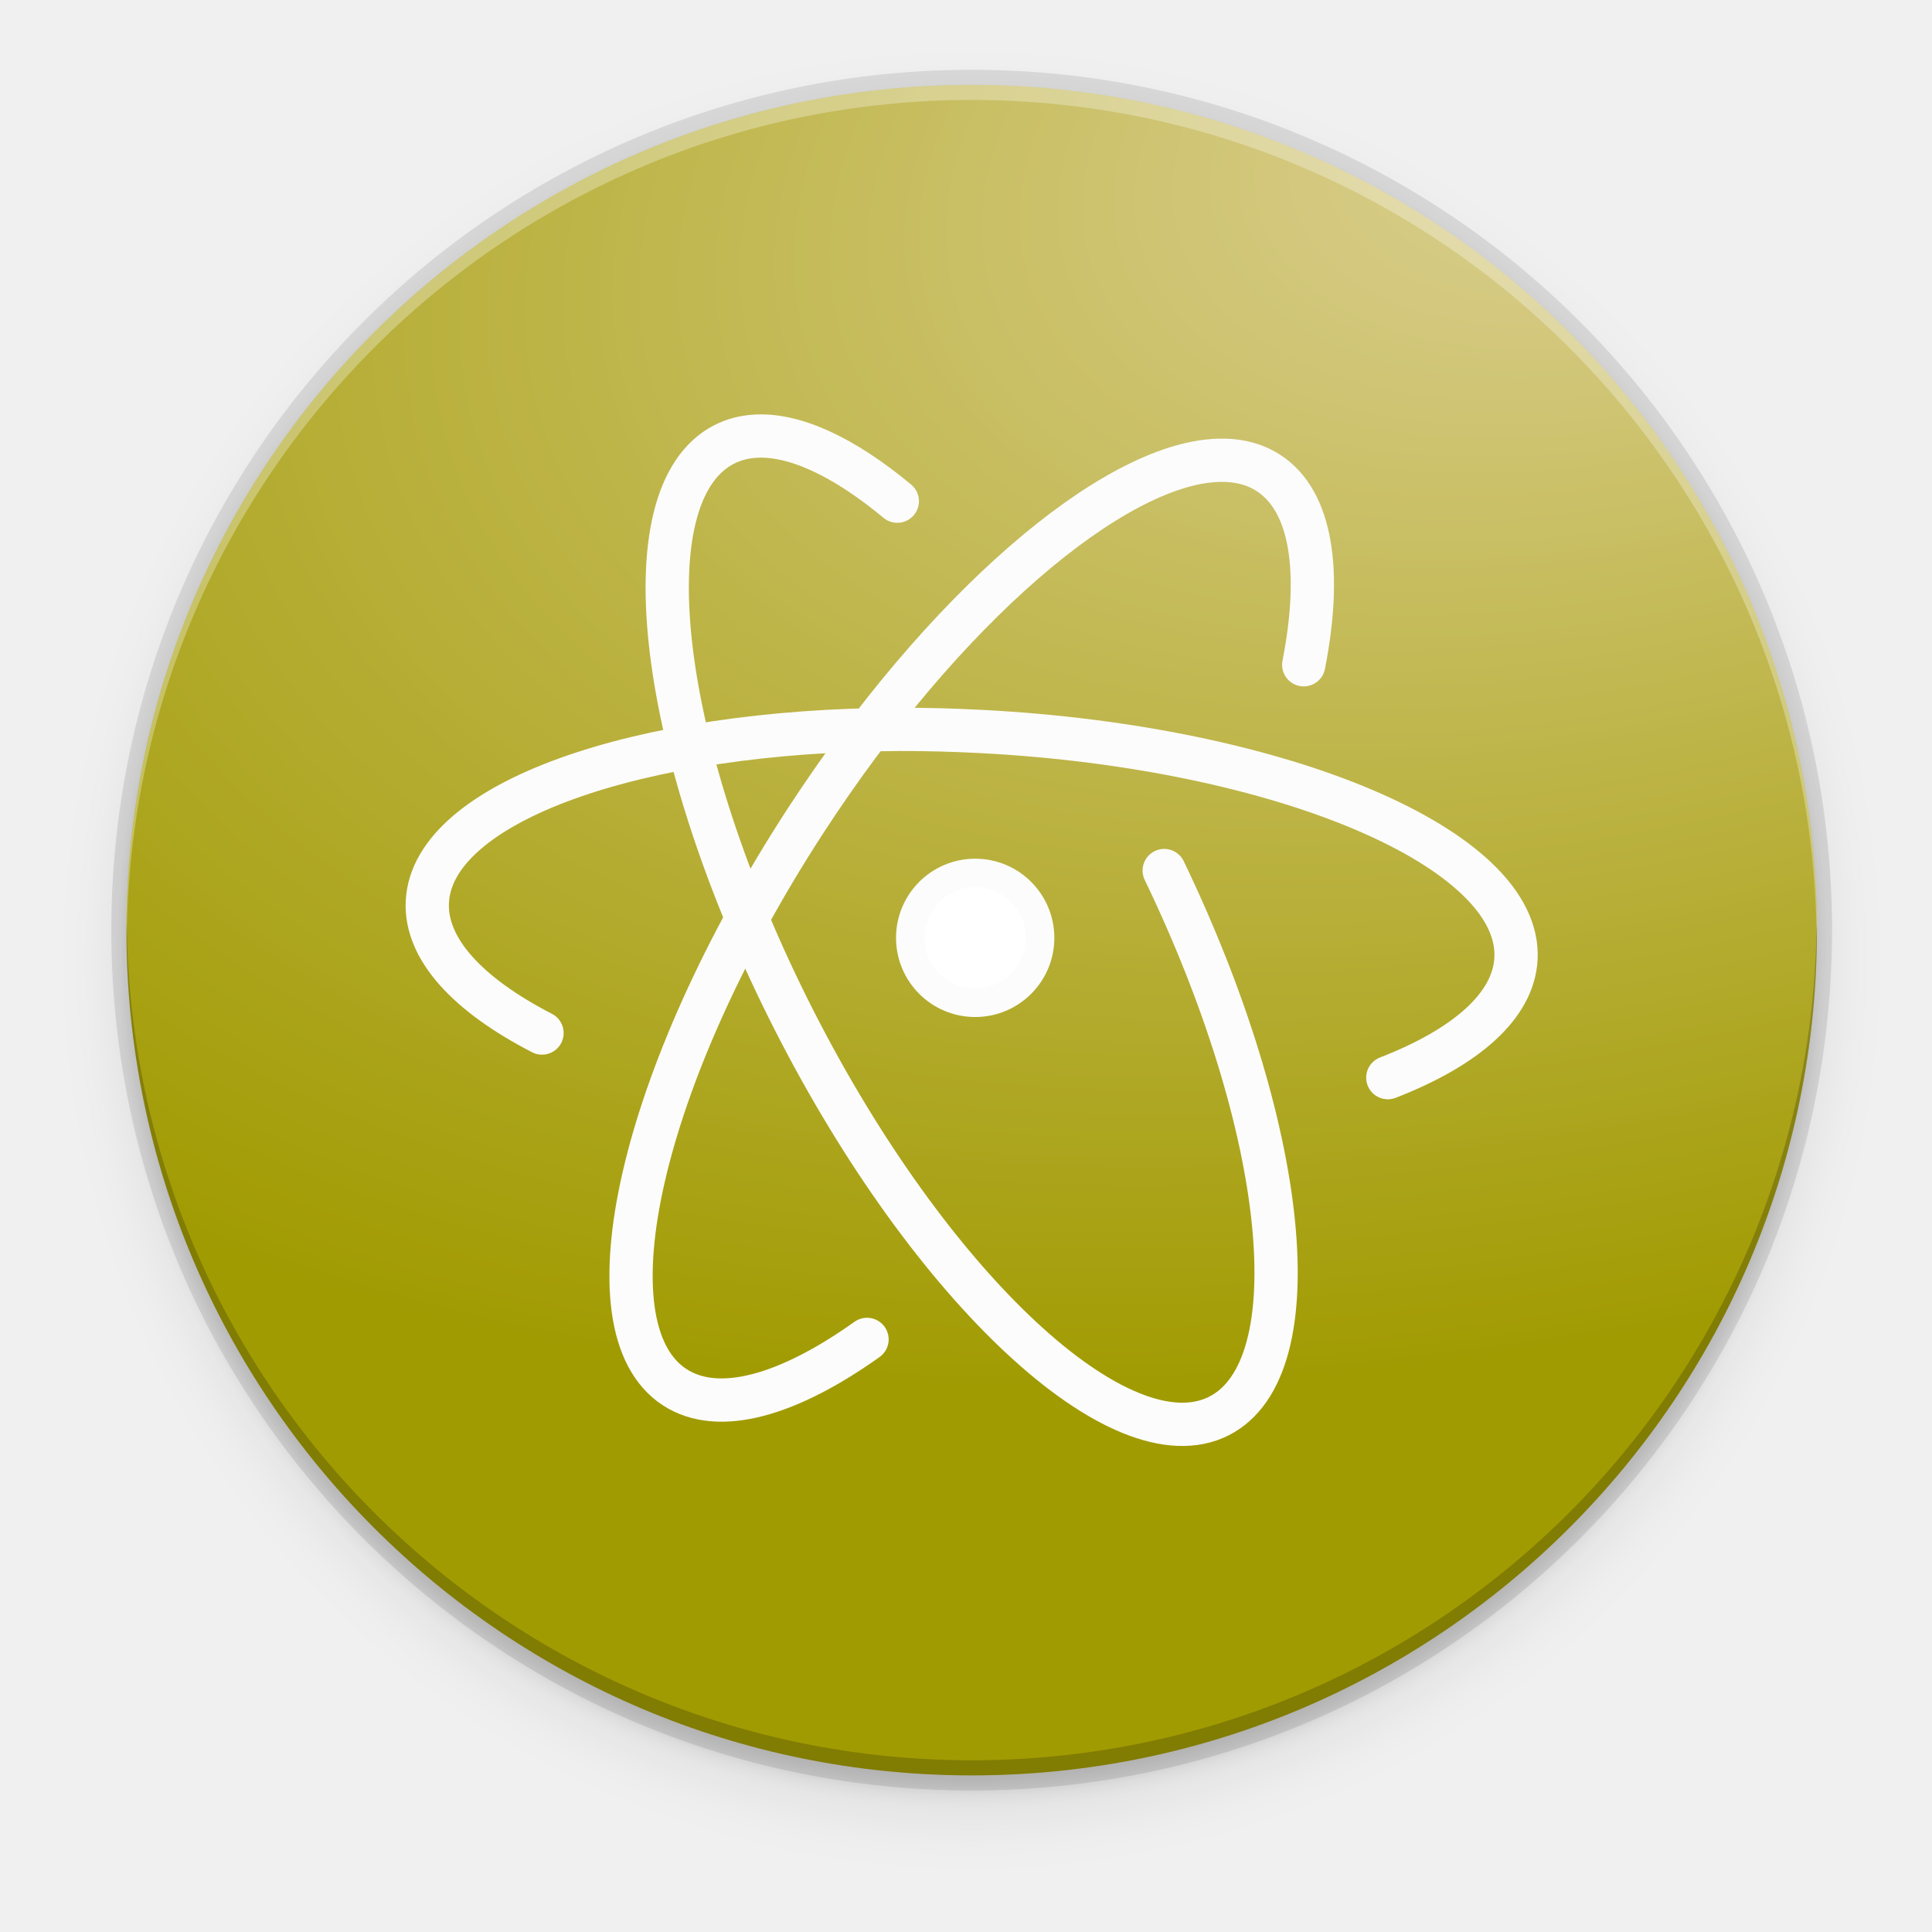
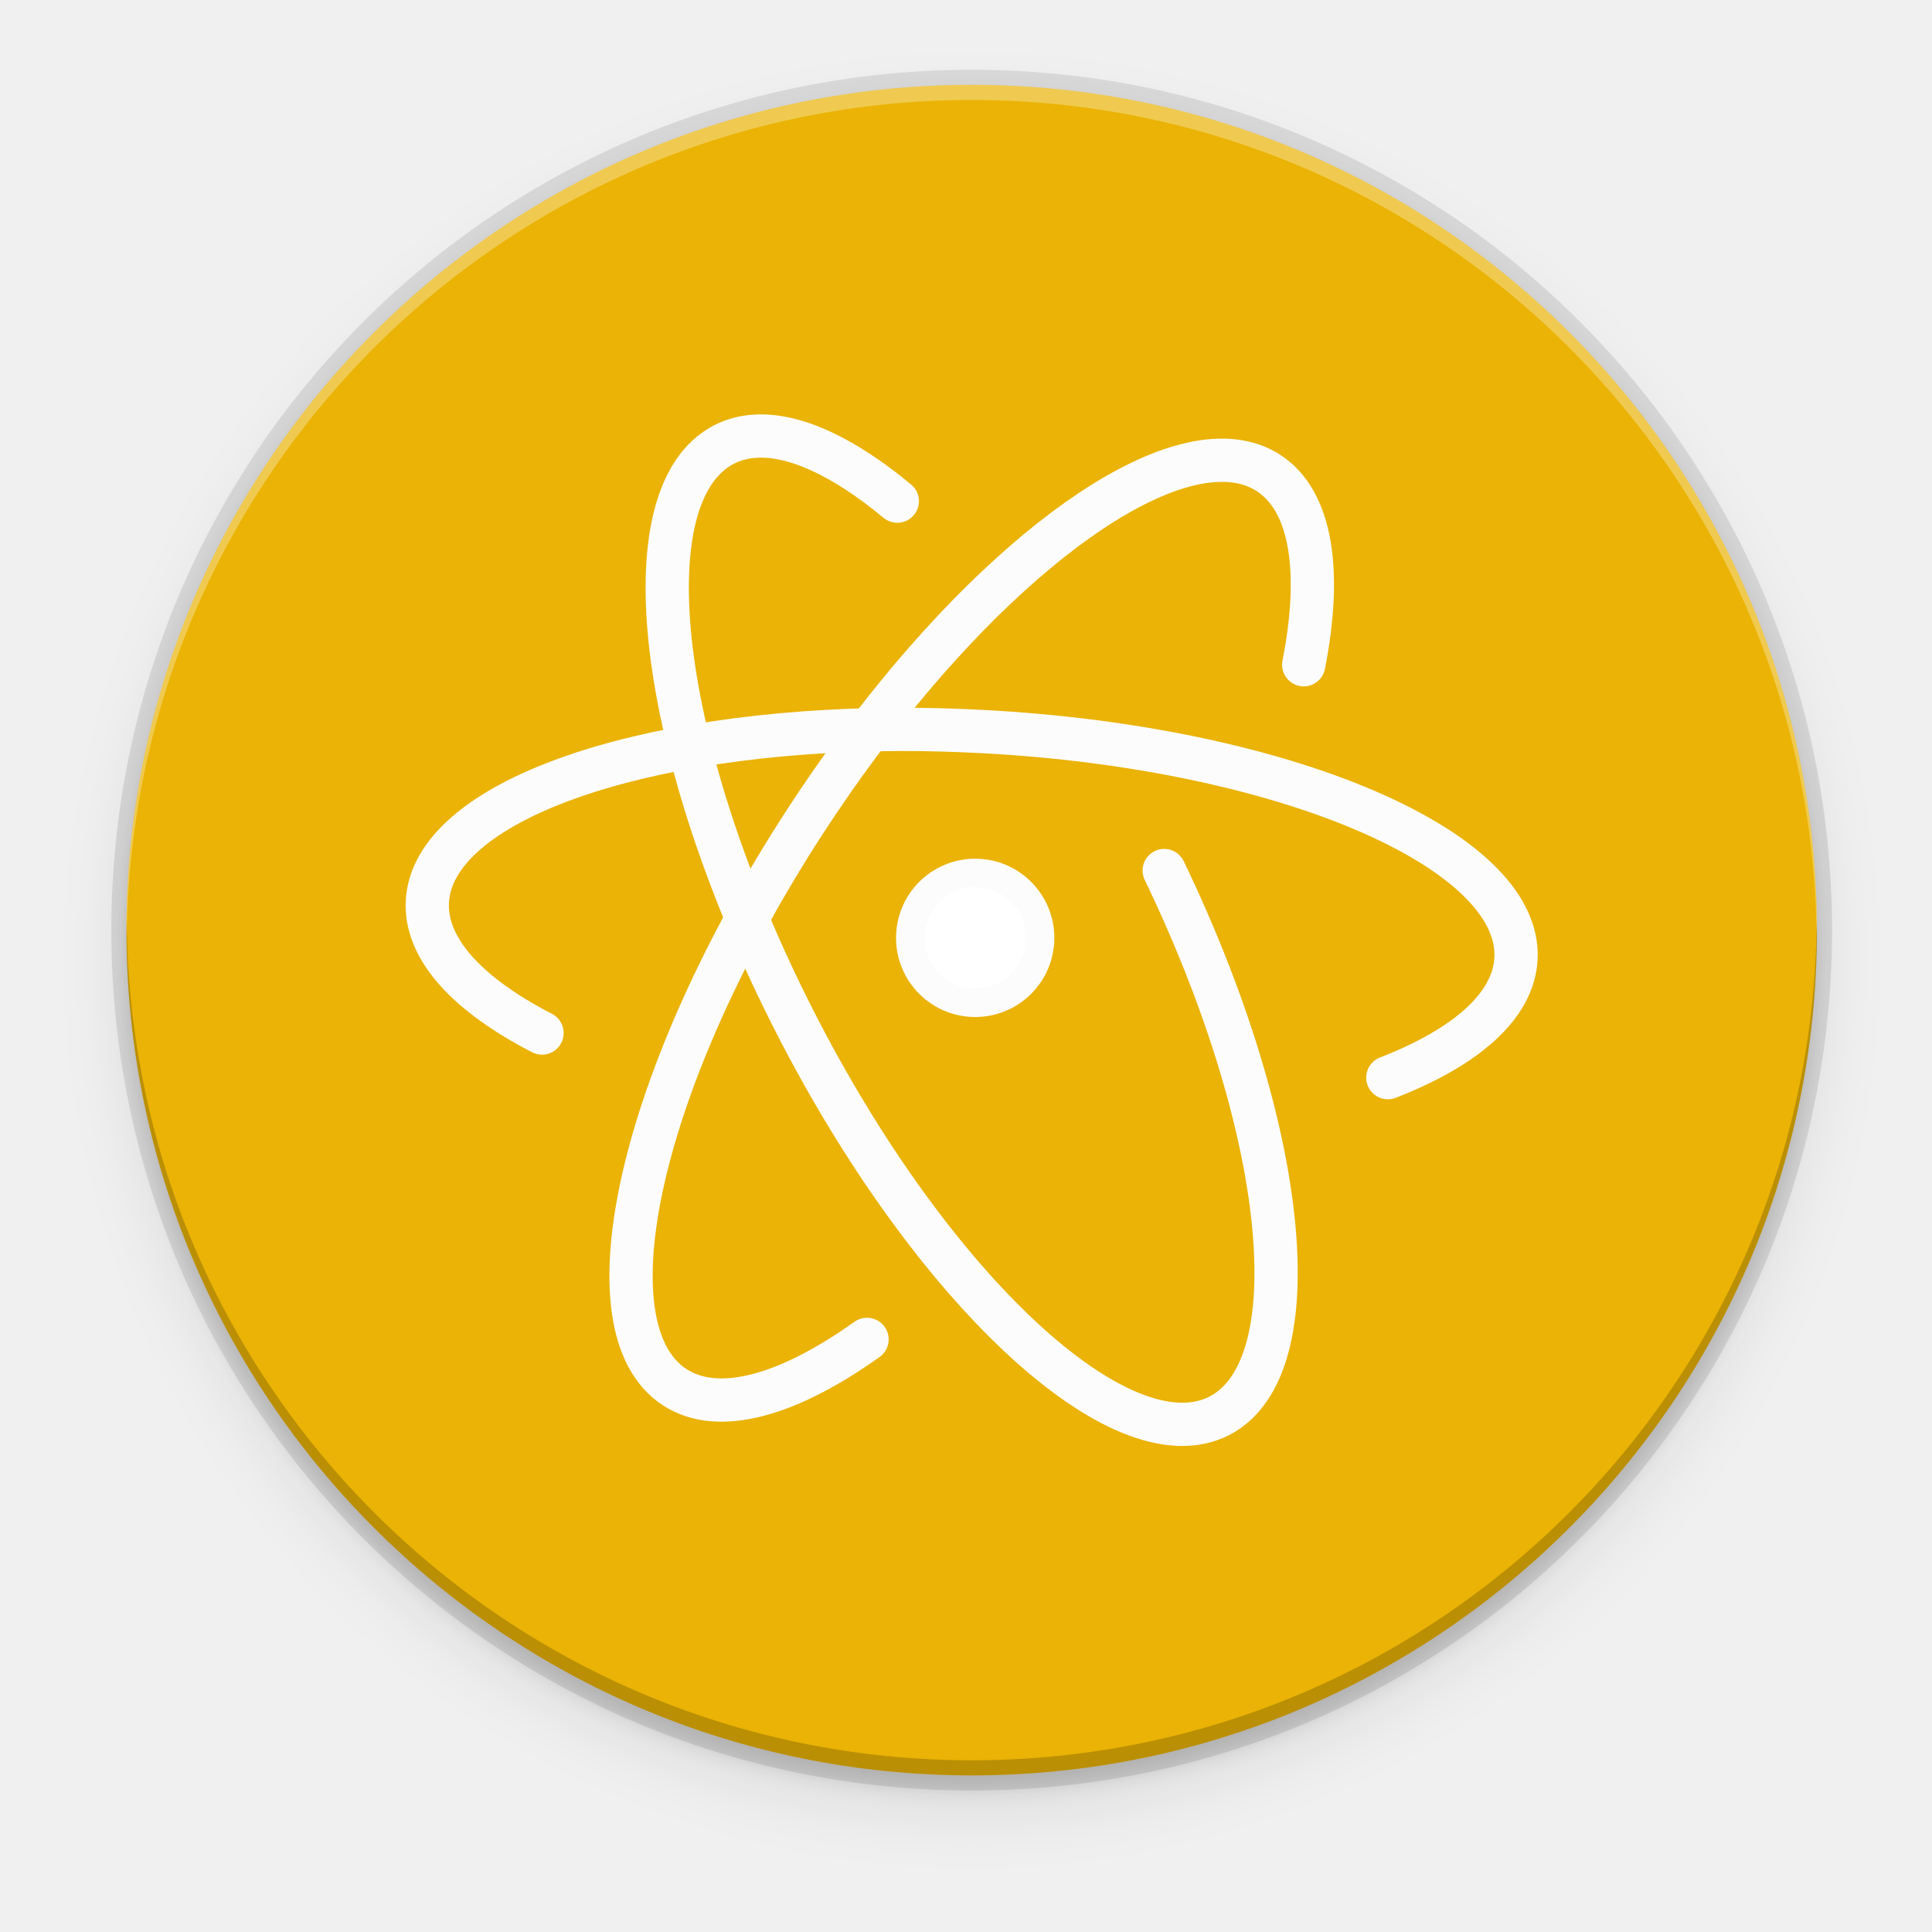
<svg xmlns="http://www.w3.org/2000/svg" xmlns:ns1="http://www.openswatchbook.org/uri/2009/osb" xmlns:xlink="http://www.w3.org/1999/xlink" height="256" id="svg7384" version="1.1" width="256">
  <defs id="defs7386">
    <linearGradient id="linearGradient5606" ns1:paint="solid">
      <stop id="stop5608" offset="0" style="stop-color:#000000;stop-opacity:1;" />
    </linearGradient>
    <linearGradient id="linearGradient4526" ns1:paint="solid">
      <stop id="stop4528" offset="0" style="stop-color:#ffffff;stop-opacity:1;" />
    </linearGradient>
    <linearGradient id="linearGradient3600-4" ns1:paint="gradient">
      <stop id="stop3602-7" offset="0" style="stop-color:#f4f4f4;stop-opacity:1" />
      <stop id="stop3604-6" offset="1" style="stop-color:#dbdbdb;stop-opacity:1" />
    </linearGradient>
    <filter style="color-interpolation-filters:sRGB" id="filter11191" x="-0.012" width="1.024" y="-0.012" height="1.024">
      <feGaussianBlur stdDeviation="1.12" id="feGaussianBlur11193" />
    </filter>
    <filter style="color-interpolation-filters:sRGB" id="filter11210" x="-0.048" width="1.096" y="-0.048" height="1.096">
      <feGaussianBlur stdDeviation="4.48" id="feGaussianBlur11212" />
    </filter>
    <filter id="filter939" x="-0.02" y="-0.03" width="1.046" height="1.05" style="color-interpolation-filters:sRGB">
      <feGaussianBlur stdDeviation="2.32" id="feGaussianBlur17" />
    </filter>
    <filter id="filter4569" x="-0.01" y="-0.01" width="1.023" height="1.025" style="color-interpolation-filters:sRGB">
      <feGaussianBlur stdDeviation="1.16" id="feGaussianBlur14" />
    </filter>
    <radialGradient id="radialGradient2195" cx="31.272" cy="247.711" r="32.365" gradientTransform="matrix(9.086353,-2.522889,1.432102,5.157812,-794.4523,-1134.26)" gradientUnits="userSpaceOnUse">
      <stop style="stop-color:#aadd96" offset="0" id="stop20" />
      <stop style="stop-color:#02a170" offset="1" id="stop22" />
    </radialGradient>
    <linearGradient id="linearGradient1108" x1="296" x2="296" y1="-212" y2="236" gradientUnits="userSpaceOnUse">
      <stop style="stop-color:#ffffff" offset="0" id="stop2" />
      <stop style="stop-color:#ffffff;stop-opacity:.098" offset=".125" id="stop4" />
      <stop style="stop-color:#000000;stop-opacity:.098" offset=".925" id="stop6" />
      <stop style="stop-color:#000000;stop-opacity:.498" offset="1" id="stop8" />
    </linearGradient>
    <clipPath id="clipPath1082-3-361">
      <path d="M 361.938,-212 C 507.235,-212 528,-191.287 528,-46.125 V 70.125 C 528,215.286 507.235,236 361.938,236 H 214.062 C 68.765,236 48,215.286 48,70.125 V -46.125 C 48,-191.287 68.765,-212 214.062,-212 Z" style="fill:#8c59d9" id="path11" />
    </clipPath>
    <filter id="filter2273" x="-0.07" y="-0.05" width="1.146" height="1.106" style="color-interpolation-filters:sRGB">
      <feGaussianBlur stdDeviation=".728" id="feGaussianBlur25" />
    </filter>
    <filter id="filter2277" x="-0.05" y="-0.14" width="1.092" height="1.286" style="color-interpolation-filters:sRGB">
      <feGaussianBlur stdDeviation=".728" id="feGaussianBlur28" />
    </filter>
    <filter id="filter2281" x="-0.08" y="-0.05" width="1.164" height="1.101" style="color-interpolation-filters:sRGB">
      <feGaussianBlur stdDeviation=".728" id="feGaussianBlur31" />
    </filter>
    <filter id="filter2388" x="-0.12" y="-0.12" width="1.24" height="1.24" style="color-interpolation-filters:sRGB">
      <feGaussianBlur stdDeviation=".228" id="feGaussianBlur34" />
    </filter>
-     <radialGradient xlink:href="#radialGradient2195-2" id="radialGradient876" cx="128.752" cy="123.248" fx="128.752" fy="123.248" r="112" gradientUnits="userSpaceOnUse" />
    <linearGradient id="a">
      <stop stop-color="#68676b" offset="0" id="stop2-36" />
      <stop stop-color="#424048" offset=".8" id="stop4-7" />
      <stop stop-color="#241f31" offset="1" id="stop6-5" />
    </linearGradient>
    <radialGradient xlink:href="#a" gradientUnits="userSpaceOnUse" gradientTransform="matrix(1.34416 .0006 -.00062 1.38763 -121.22 -718.103)" fy="446.483" fx="279.422" r="224" cy="446.483" cx="279.422" id="d" />
    <linearGradient xlink:href="#b" gradientUnits="userSpaceOnUse" gradientTransform="matrix(1.0015 0 0 .99993 72.09 56.015)" y2="234" y1="234" x2="-60" x1="43.844" id="e" />
    <linearGradient id="b">
      <stop stop-color="#d5d3cf" offset="0" id="stop11" />
      <stop stop-color="#e3e2df" offset=".038" id="stop13" />
      <stop stop-color="#c0bfbc" offset=".077" id="stop15" />
      <stop stop-color="#c0bfbc" offset=".923" id="stop17" />
      <stop stop-color="#e3e2df" offset=".962" id="stop19" />
      <stop stop-color="#d5d3cf" offset="1" id="stop21" />
    </linearGradient>
    <filter style="color-interpolation-filters:sRGB" y="-.03" x="-.02" height="1.05" width="1.046" id="filter939-35">
      <feGaussianBlur stdDeviation="2.32" id="feGaussianBlur22" />
    </filter>
    <filter style="color-interpolation-filters:sRGB" y="-.01" x="-.01" height="1.025" width="1.023" id="filter4569-62">
      <feGaussianBlur stdDeviation="1.16" id="feGaussianBlur19" />
    </filter>
    <linearGradient gradientUnits="userSpaceOnUse" gradientTransform="matrix(0.2697078,0,0,0.2697078,-7.154275,220.5605)" y2="284" y1="28" x2="256" x1="88" id="linearGradient1044">
      <stop offset="0" id="stop14" style="stop-color:#1f6998" />
      <stop offset="1" id="stop16" style="stop-color:#0a466c" />
    </linearGradient>
    <clipPath id="clipPath1082-3-361-1">
      <path id="path891" d="M 361.938,-212 C 507.235,-212 528,-191.287 528,-46.125 V 70.125 C 528,215.286 507.235,236 361.938,236 H 214.062 C 68.765,236 48,215.286 48,70.125 V -46.125 C 48,-191.287 68.765,-212 214.062,-212 Z" style="fill:#8c59d9" />
    </clipPath>
    <filter style="color-interpolation-filters:sRGB" y="-.06" x="-.06" height="1.125" width="1.115" id="filter2445">
      <feGaussianBlur stdDeviation="1.02" id="feGaussianBlur53" />
    </filter>
    <radialGradient gradientUnits="userSpaceOnUse" gradientTransform="matrix(1.238172,1.356884,-1.184718,1.081069,348.4799,-115.7659)" r="22.761" cy="307.117" cx="20.831" id="radialGradient1622">
      <stop offset="0" id="stop25" style="stop-color:#ffffff" />
      <stop offset=".936" id="stop27" style="stop-color:#dddddd" />
      <stop offset="1" id="stop29" style="stop-color:#c8c8c8" />
    </radialGradient>
    <filter style="color-interpolation-filters:sRGB" y="-.04" x="-.04" height="1.075" width="1.069" id="filter2459">
      <feGaussianBlur stdDeviation=".612" id="feGaussianBlur56" />
    </filter>
    <filter style="color-interpolation-filters:sRGB" y="-.34" x="-.28" height="1.683" width="1.558" id="filter2132">
      <feGaussianBlur stdDeviation=".512" id="feGaussianBlur41" />
    </filter>
    <filter style="color-interpolation-filters:sRGB" y="-.14" x="-.2" height="1.284" width="1.41" id="filter2088">
      <feGaussianBlur stdDeviation=".752" id="feGaussianBlur38" />
    </filter>
    <filter style="color-interpolation-filters:sRGB" y="-.34" x="-.11" height="1.68" width="1.223" id="filter2064">
      <feGaussianBlur stdDeviation=".518" id="feGaussianBlur35" />
    </filter>
    <filter style="color-interpolation-filters:sRGB" y="-.08" x="-.05" height="1.154" width="1.098" id="filter2231">
      <feGaussianBlur stdDeviation=".629" id="feGaussianBlur44" />
    </filter>
    <filter style="color-interpolation-filters:sRGB" y="-.14" x="-.37" height="1.272" width="1.734" id="filter2044">
      <feGaussianBlur stdDeviation=".824" id="feGaussianBlur32" />
    </filter>
    <filter style="color-interpolation-filters:sRGB" y="-.15" x="-.2" height="1.293" width="1.393" id="filter2317">
      <feGaussianBlur stdDeviation=".372" id="feGaussianBlur47" />
    </filter>
    <filter style="color-interpolation-filters:sRGB" y="-.14" x="-.11" height="1.275" width="1.213" id="filter2419">
      <feGaussianBlur stdDeviation=".434" id="feGaussianBlur50" />
    </filter>
    <filter style="color-interpolation-filters:sRGB" y="-.03" x="-.02" height="1.05" width="1.046" id="filter939-3">
      <feGaussianBlur stdDeviation="2.32" id="feGaussianBlur1013" />
    </filter>
    <filter style="color-interpolation-filters:sRGB" y="-.01" x="-.01" height="1.025" width="1.023" id="filter4569-6">
      <feGaussianBlur stdDeviation="1.16" id="feGaussianBlur1010" />
    </filter>
    <radialGradient gradientUnits="userSpaceOnUse" gradientTransform="matrix(2.403979,-0.6674814,0.3788917,1.364604,-137.7608,-68.44797)" r="32.365" cy="247.711" cx="31.272" id="radialGradient2195-2">
      <stop offset="0" id="stop1016" style="stop-color:#ddd196" />
      <stop offset="1" id="stop1018" style="stop-color:#a19b02" />
    </radialGradient>
    <clipPath id="clipPath1082-3-361-7">
      <path id="path923" d="M 361.938,-212 C 507.235,-212 528,-191.287 528,-46.125 V 70.125 C 528,215.286 507.235,236 361.938,236 H 214.062 C 68.765,236 48,215.286 48,70.125 V -46.125 C 48,-191.287 68.765,-212 214.062,-212 Z" style="fill:#8c59d9" />
    </clipPath>
    <filter style="color-interpolation-filters:sRGB" y="-.05" x="-.07" height="1.106" width="1.146" id="filter2273-7">
      <feGaussianBlur stdDeviation=".728" id="feGaussianBlur1021" />
    </filter>
    <filter style="color-interpolation-filters:sRGB" y="-.14" x="-.05" height="1.286" width="1.092" id="filter2277-0">
      <feGaussianBlur stdDeviation=".728" id="feGaussianBlur1024" />
    </filter>
    <filter style="color-interpolation-filters:sRGB" y="-.05" x="-.08" height="1.101" width="1.164" id="filter2281-9">
      <feGaussianBlur stdDeviation=".728" id="feGaussianBlur1027" />
    </filter>
    <filter style="color-interpolation-filters:sRGB" y="-.12" x="-.12" height="1.24" width="1.24" id="filter2388-3">
      <feGaussianBlur stdDeviation=".228" id="feGaussianBlur1030" />
    </filter>
    <radialGradient xlink:href="#radialGradient2195-2" gradientUnits="userSpaceOnUse" gradientTransform="matrix(1,0,0,0.9615385,15.02275,53.2059)" fy="60" fx="64" r="52" cy="60" cx="64" id="radialGradient1751" />
  </defs>
  <g id="layer9" label="status" style="display:inline" transform="translate(-833.0002,427)" />
  <g id="layer2" style="display:inline" transform="translate(-592,59.99997)" />
  <g id="layer4" style="display:inline" transform="translate(-592,59.99997)" />
  <g id="g1812" style="display:inline" transform="translate(-592,59.99997)" />
  <g id="g6217" style="display:inline" transform="translate(-592,59.99997)" />
  <g id="layer3" style="display:inline" transform="translate(-592,59.99997)" />
  <g id="layer1" style="display:inline" transform="translate(-592,59.99997)" />
  <circle style="display:inline;opacity:0.1;fill:#000000;fill-opacity:1;stroke:none;stroke-width:1;stroke-linecap:round;stroke-linejoin:round;stroke-miterlimit:4;stroke-dasharray:none;stroke-opacity:1;filter:url(#filter11210);enable-background:new" id="path11042-0" r="112" cy="127.248" cx="128.752" />
  <circle style="display:inline;opacity:0.1;fill:#000000;fill-opacity:1;stroke:none;stroke-width:1;stroke-linecap:round;stroke-linejoin:round;stroke-miterlimit:4;stroke-dasharray:none;stroke-opacity:1;filter:url(#filter11191);enable-background:new" id="path11042-6" r="112" cy="125.248" cx="128.752" />
  <circle style="display:inline;opacity:0.1;fill:#000000;fill-opacity:1;stroke:none;stroke-width:1;stroke-linecap:round;stroke-linejoin:round;stroke-miterlimit:4;stroke-dasharray:none;stroke-opacity:1;enable-background:new" id="path11042-7" cy="123.248" cx="128.752" r="114" />
-   <circle style="display:inline;opacity:1;fill:url(#radialGradient876);fill-opacity:1.0;stroke:none;stroke-width:1;stroke-linecap:round;stroke-linejoin:round;stroke-miterlimit:4;stroke-dasharray:none;stroke-opacity:1;enable-background:new" id="path11042" r="112" cy="123.248" cx="128.752" />
+   <circle style="display:inline;opacity:1;fill:#eab305;fill-opacity:1;stroke:none;stroke-width:1;stroke-linecap:round;stroke-linejoin:round;stroke-miterlimit:4;stroke-dasharray:none;stroke-opacity:1;enable-background:new" id="path11042" r="112" cy="123.248" cx="128.752" />
  <path style="display:inline;opacity:0.3;fill:#ffffff;fill-opacity:1;stroke:none;stroke-width:1;stroke-linecap:round;stroke-linejoin:round;stroke-miterlimit:4;stroke-dasharray:none;stroke-opacity:1;enable-background:new" d="M 128.752,11.248 A 112,112 0 0 0 16.752,123.248 112,112 0 0 0 16.793,124.418 112,112 0 0 1 128.752,13.248 112,112 0 0 1 240.711,124.078 a 112,112 0 0 0 0.041,-0.83 112,112 0 0 0 -112,-112 z" id="path11042-1" />
  <path style="display:inline;opacity:0.2;fill:#000000;fill-opacity:1;stroke:none;stroke-width:1;stroke-linecap:round;stroke-linejoin:round;stroke-miterlimit:4;stroke-dasharray:none;stroke-opacity:1;enable-background:new" d="M 128.752,235.248 A 112,112 0 0 1 16.752,123.248 112,112 0 0 1 16.793,122.078 112,112 0 0 0 128.752,233.248 112,112 0 0 0 240.711,122.418 a 112,112 0 0 1 0.041,0.83 112,112 0 0 1 -112,112 z" id="path11042-1-7" />
  <g id="g928" transform="translate(11.00542,-1.647696)">
    <path id="path51" style="fill:none;stroke:#fcfcfc;stroke-width:5.733;stroke-linecap:round" d="m 161.745,89.731 c 2.422,-12.328 1.068,-21.685 -4.658,-25.403 -1.908,-1.239 -4.197,-1.782 -6.772,-1.684 -13.906,0.528 -36.343,19.675 -54.675,47.904 -21.727,33.457 -29.448,66.987 -17.234,74.919 5.798,3.765 15.037,1.096 25.475,-6.342" />
    <path id="path55" style="fill:none;stroke:#fcfcfc;stroke-width:5.733;stroke-linecap:round" d="m 172.888,144.442 c 10.312,-4.001 16.653,-9.476 16.983,-15.765 0.762,-14.544 -30.889,-28.009 -70.727,-30.096 -3.735,-0.196 -7.407,-0.299 -11,-0.286 -34.725,0.117 -61.831,9.643 -62.522,22.823 -0.329,6.276 5.389,12.362 15.192,17.413" />
    <path id="path59" style="fill:none;stroke:#fcfcfc;stroke-width:5.733;stroke-linecap:round" d="M 107.893,68.055 C 100.838,62.201 94.221,59.057 88.904,59.456 c -1.416,0.106 -2.725,0.455 -3.941,1.075 -12.977,6.612 -8.831,40.808 9.28,76.352 18.111,35.544 43.311,58.994 56.288,52.382 12.479,-6.359 9.111,-38.223 -7.273,-72.267" />
    <path id="path63" style="fill:#ffffff;stroke:#fcfcfc;stroke-width:3.78" d="m 126.811,125.919 a 8.599,8.599 0 0 1 -17.198,0 8.599,8.599 0 1 1 17.198,0 z" />
  </g>
</svg>
